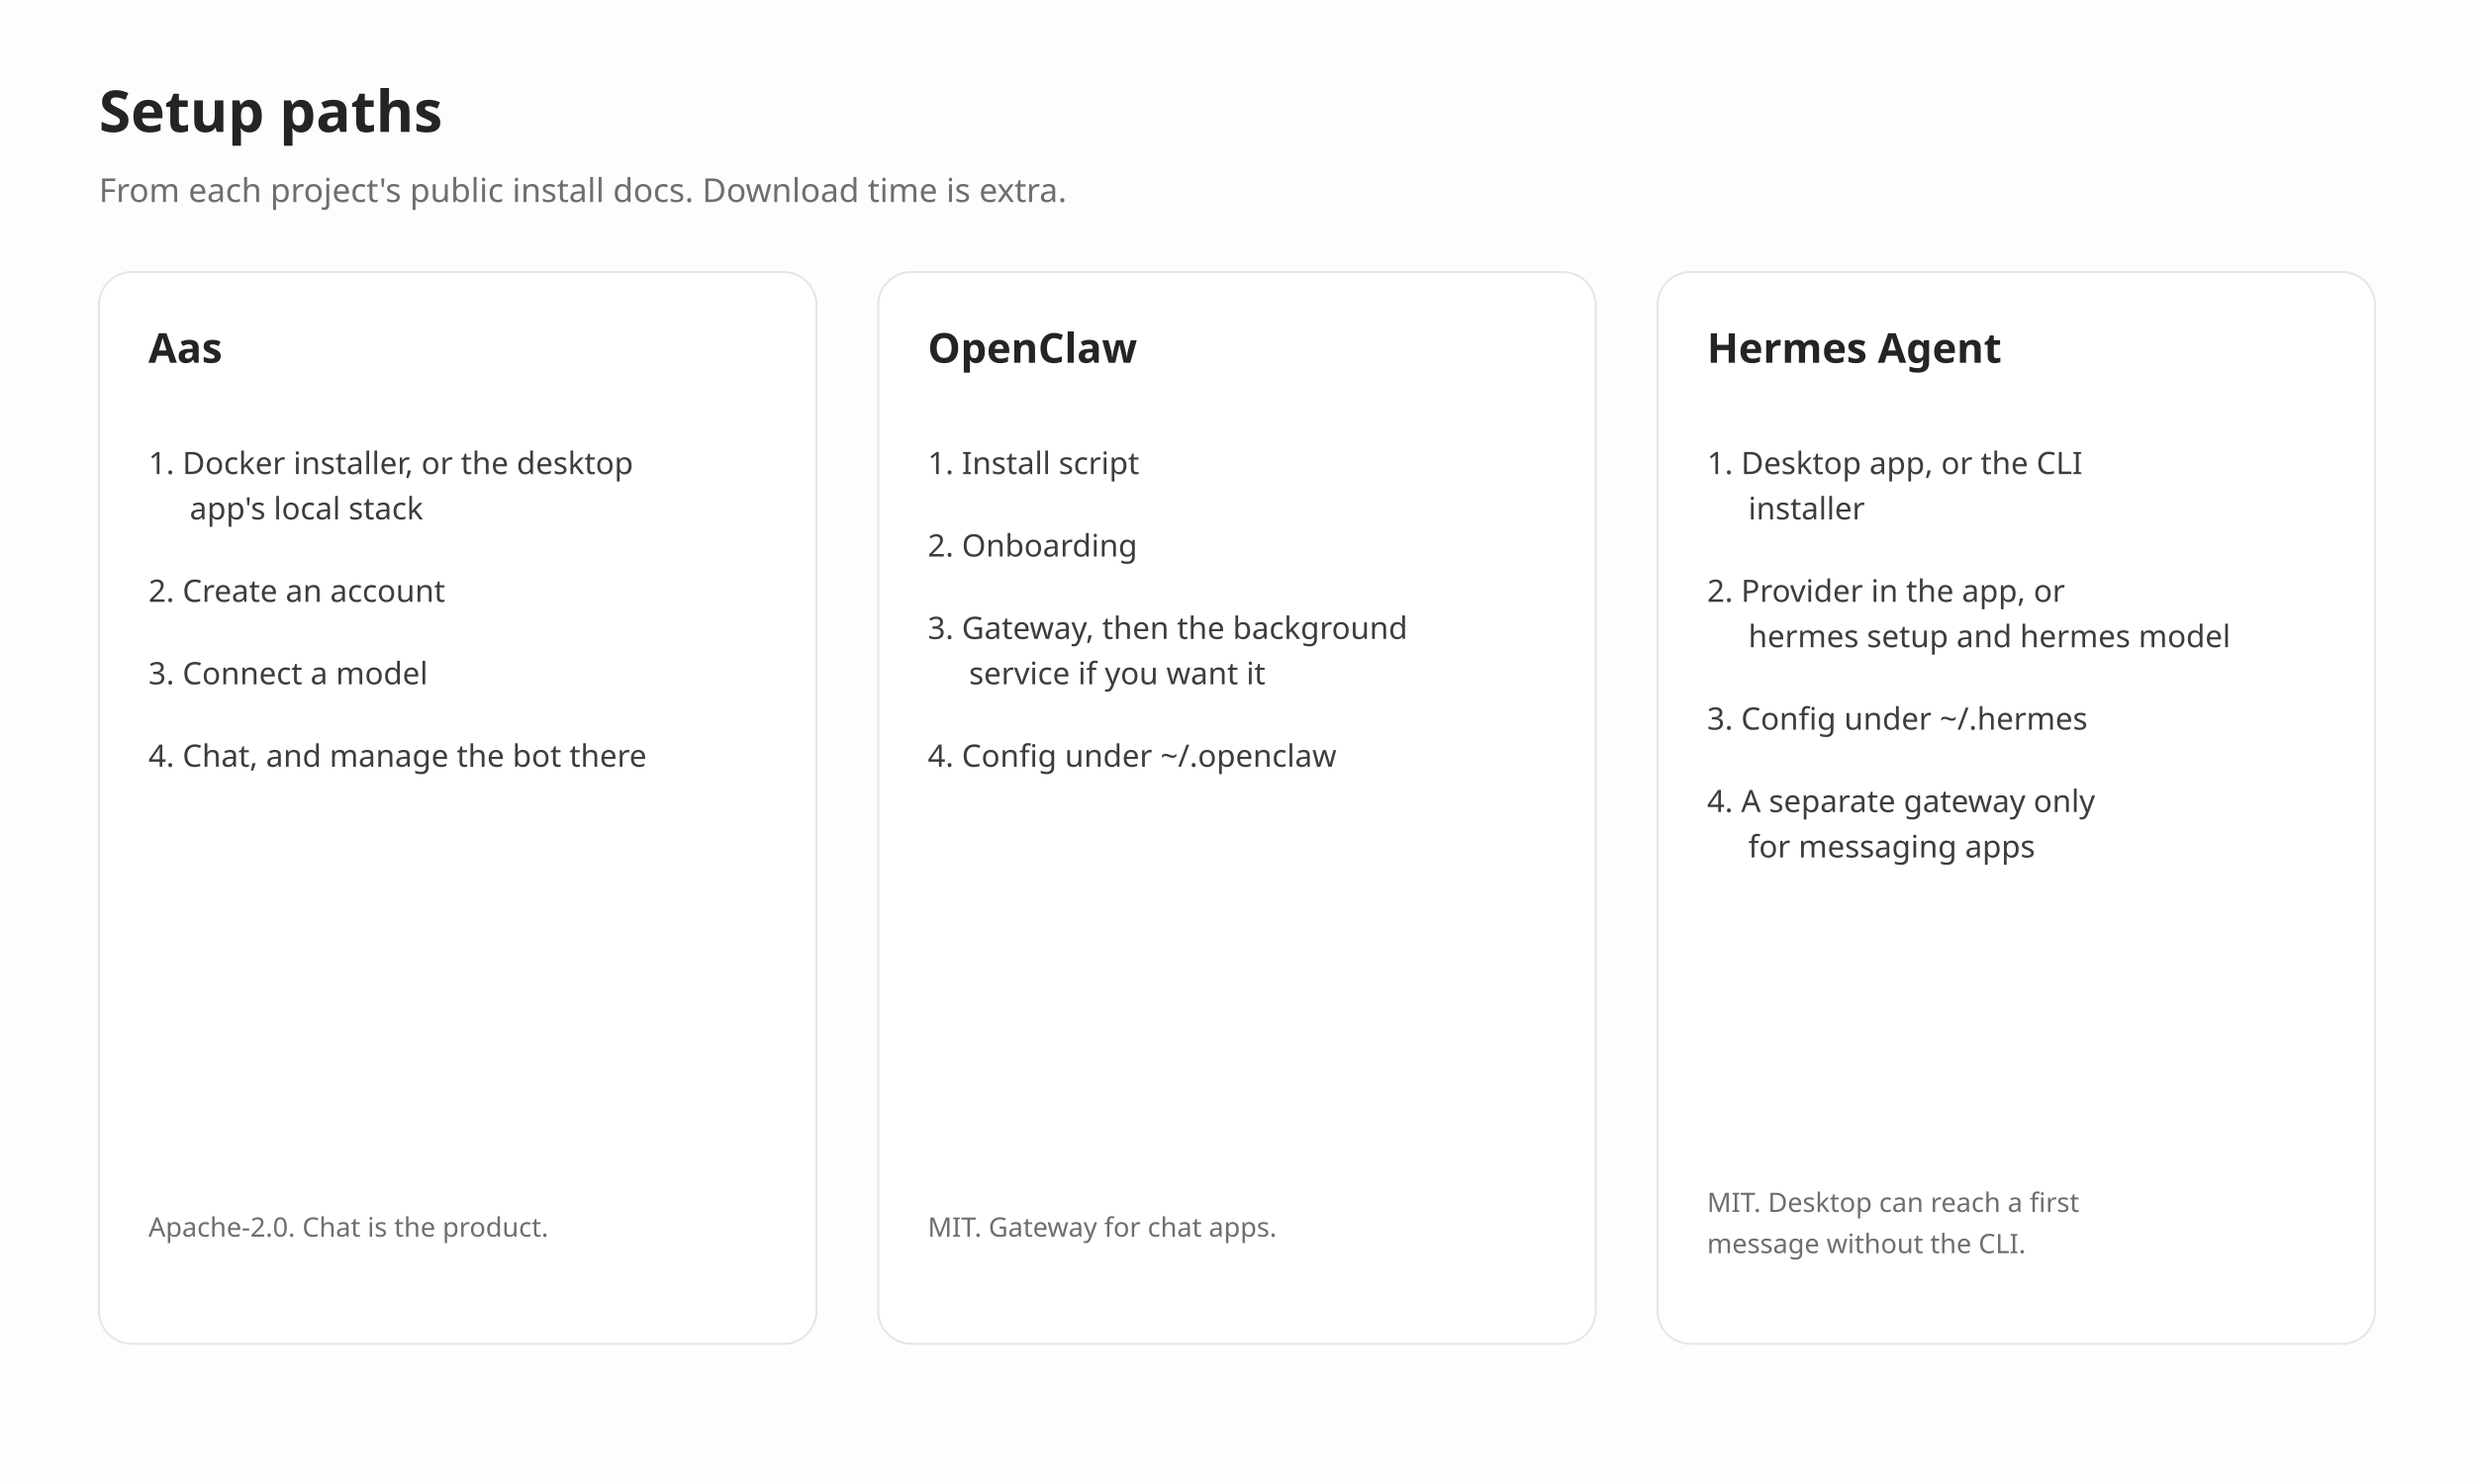
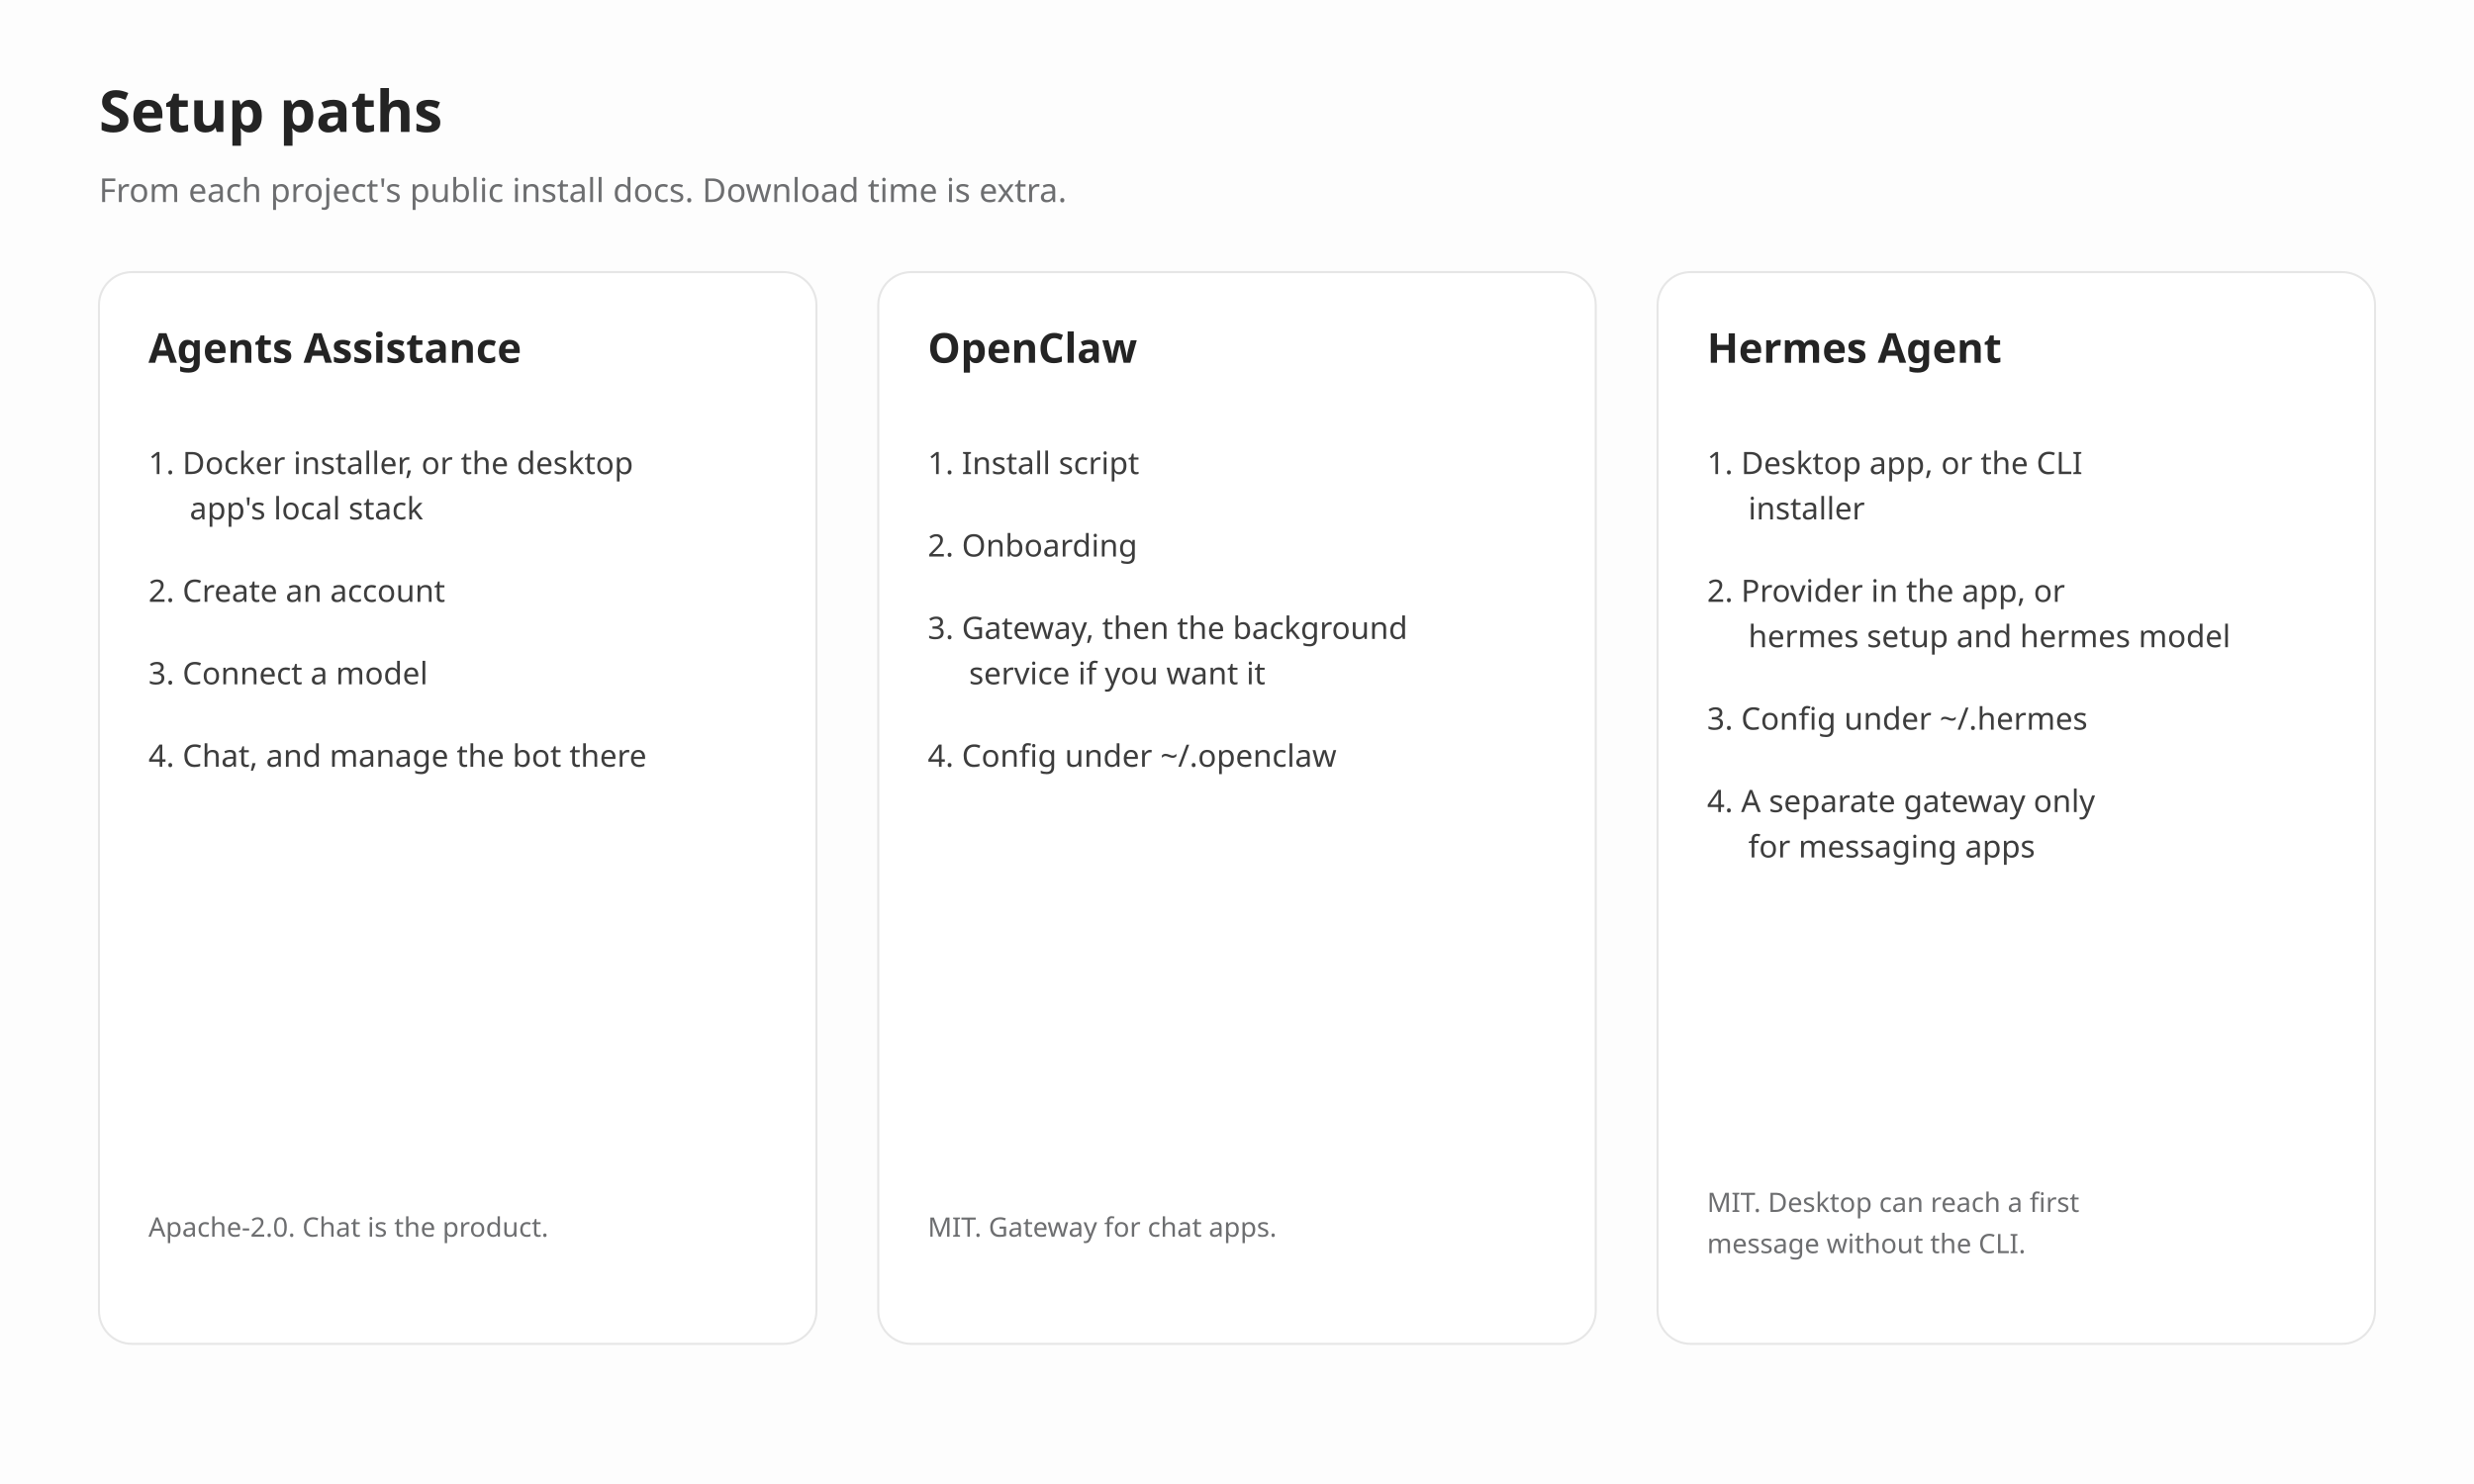
<svg xmlns="http://www.w3.org/2000/svg" width="1200" height="720" viewBox="0 0 1200 720" role="img" aria-labelledby="setupTitle setupDesc">
  <rect width="1200" height="720" fill="#fdfdfd" />
  <text x="48" y="64" fill="#242424" font-family="Geist, ui-sans-serif, system-ui, sans-serif" font-size="28" font-weight="600">Setup paths</text>
  <text x="48" y="98" fill="#6d6e70" font-family="Geist, ui-sans-serif, system-ui, sans-serif" font-size="16">From each project's public install docs. Download time is extra.</text>
  <g font-family="Geist, ui-sans-serif, system-ui, sans-serif">
    <rect x="48" y="132" width="348" height="520" rx="16" fill="#ffffff" stroke="#e6e6e6" />
    <rect x="426" y="132" width="348" height="520" rx="16" fill="#ffffff" stroke="#e6e6e6" />
    <rect x="804" y="132" width="348" height="520" rx="16" fill="#ffffff" stroke="#e6e6e6" />
-     <text x="72" y="176" fill="#242424" font-size="20" font-weight="600">Aas</text>
+     <text x="72" y="176" fill="#242424" font-size="20" font-weight="600">Agents Assistance</text>
    <text x="450" y="176" fill="#242424" font-size="20" font-weight="600">OpenClaw</text>
    <text x="828" y="176" fill="#242424" font-size="20" font-weight="600">Hermes Agent</text>
    <g fill="#3d3d3d" font-size="15">
      <text x="72" y="230">1. Docker installer, or the desktop</text>
      <text x="92" y="252">app's local stack</text>
      <text x="72" y="292">2. Create an account</text>
      <text x="72" y="332">3. Connect a model</text>
      <text x="72" y="372">4. Chat, and manage the bot there</text>
      <text x="450" y="230">1. Install script</text>
      <text x="450" y="270">2. Onboarding</text>
      <text x="450" y="310">3. Gateway, then the background</text>
      <text x="470" y="332">service if you want it</text>
      <text x="450" y="372">4. Config under ~/.openclaw</text>
      <text x="828" y="230">1. Desktop app, or the CLI</text>
      <text x="848" y="252">installer</text>
      <text x="828" y="292">2. Provider in the app, or</text>
      <text x="848" y="314">hermes setup and hermes model</text>
      <text x="828" y="354">3. Config under ~/.hermes</text>
      <text x="828" y="394">4. A separate gateway only</text>
      <text x="848" y="416">for messaging apps</text>
    </g>
    <text x="72" y="600" fill="#6d6e70" font-size="13">Apache-2.0. Chat is the product.</text>
    <text x="450" y="600" fill="#6d6e70" font-size="13">MIT. Gateway for chat apps.</text>
    <text x="828" y="588" fill="#6d6e70" font-size="13">MIT. Desktop can reach a first</text>
    <text x="828" y="608" fill="#6d6e70" font-size="13">message without the CLI.</text>
  </g>
</svg>
